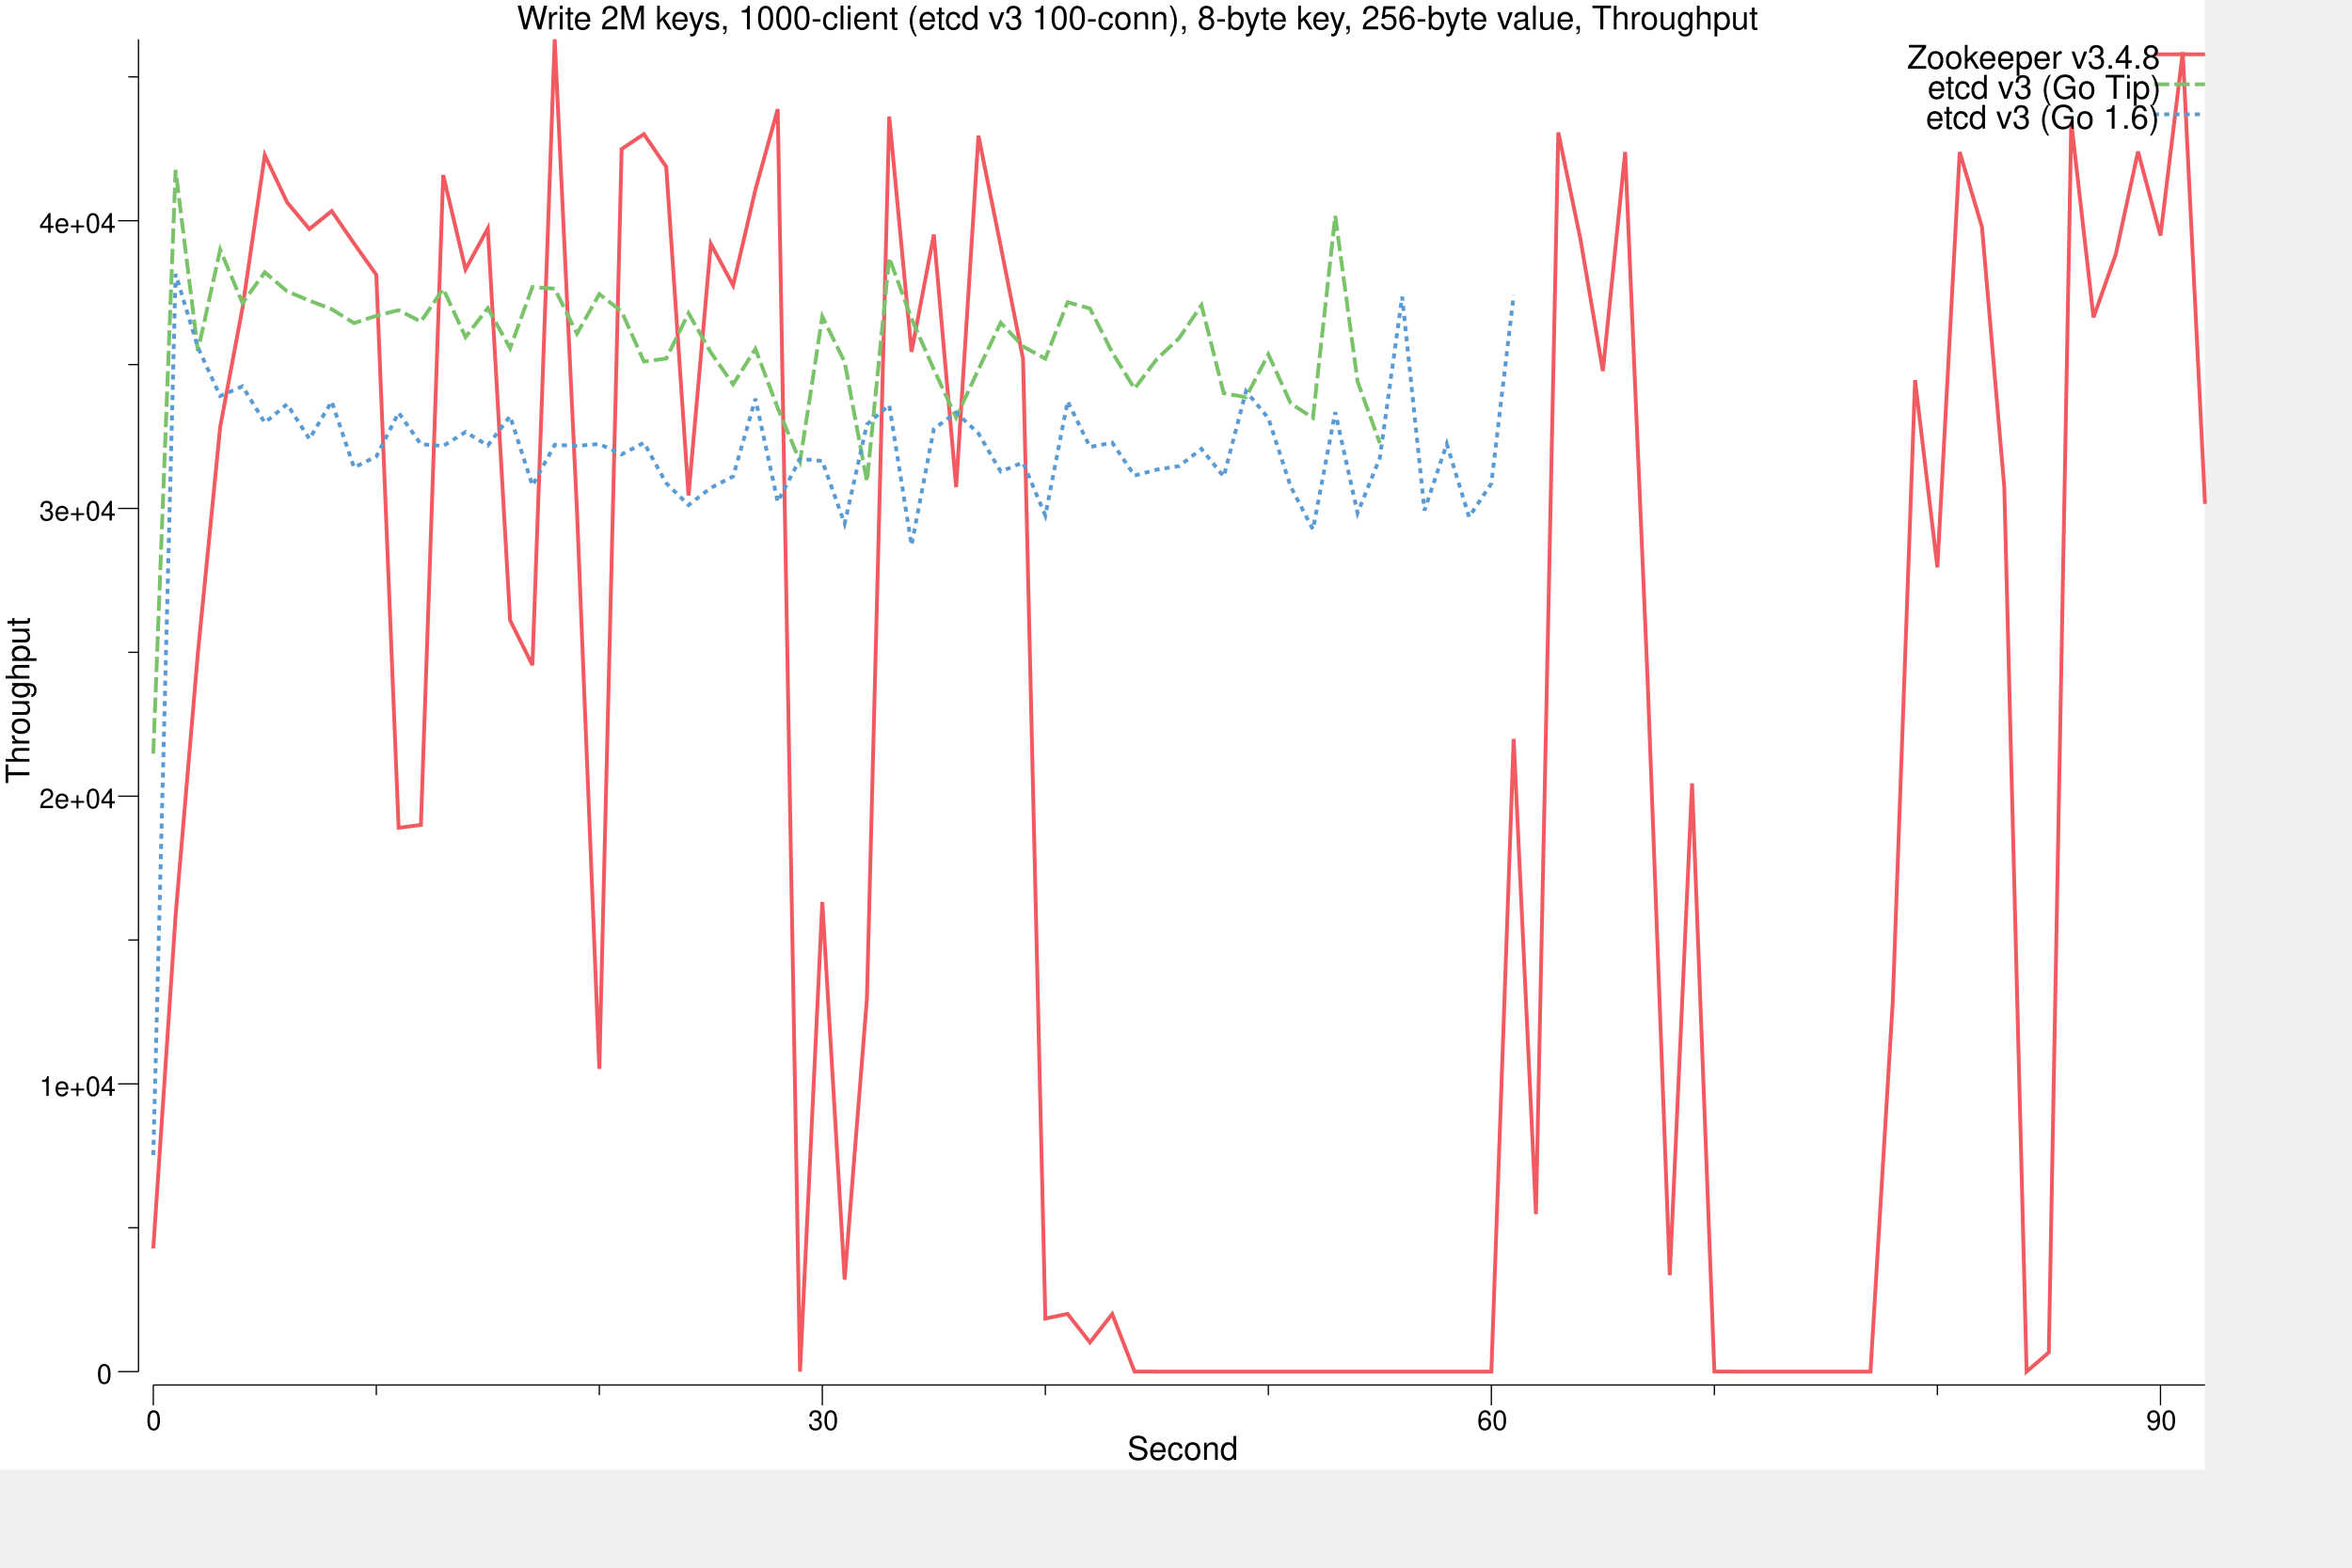
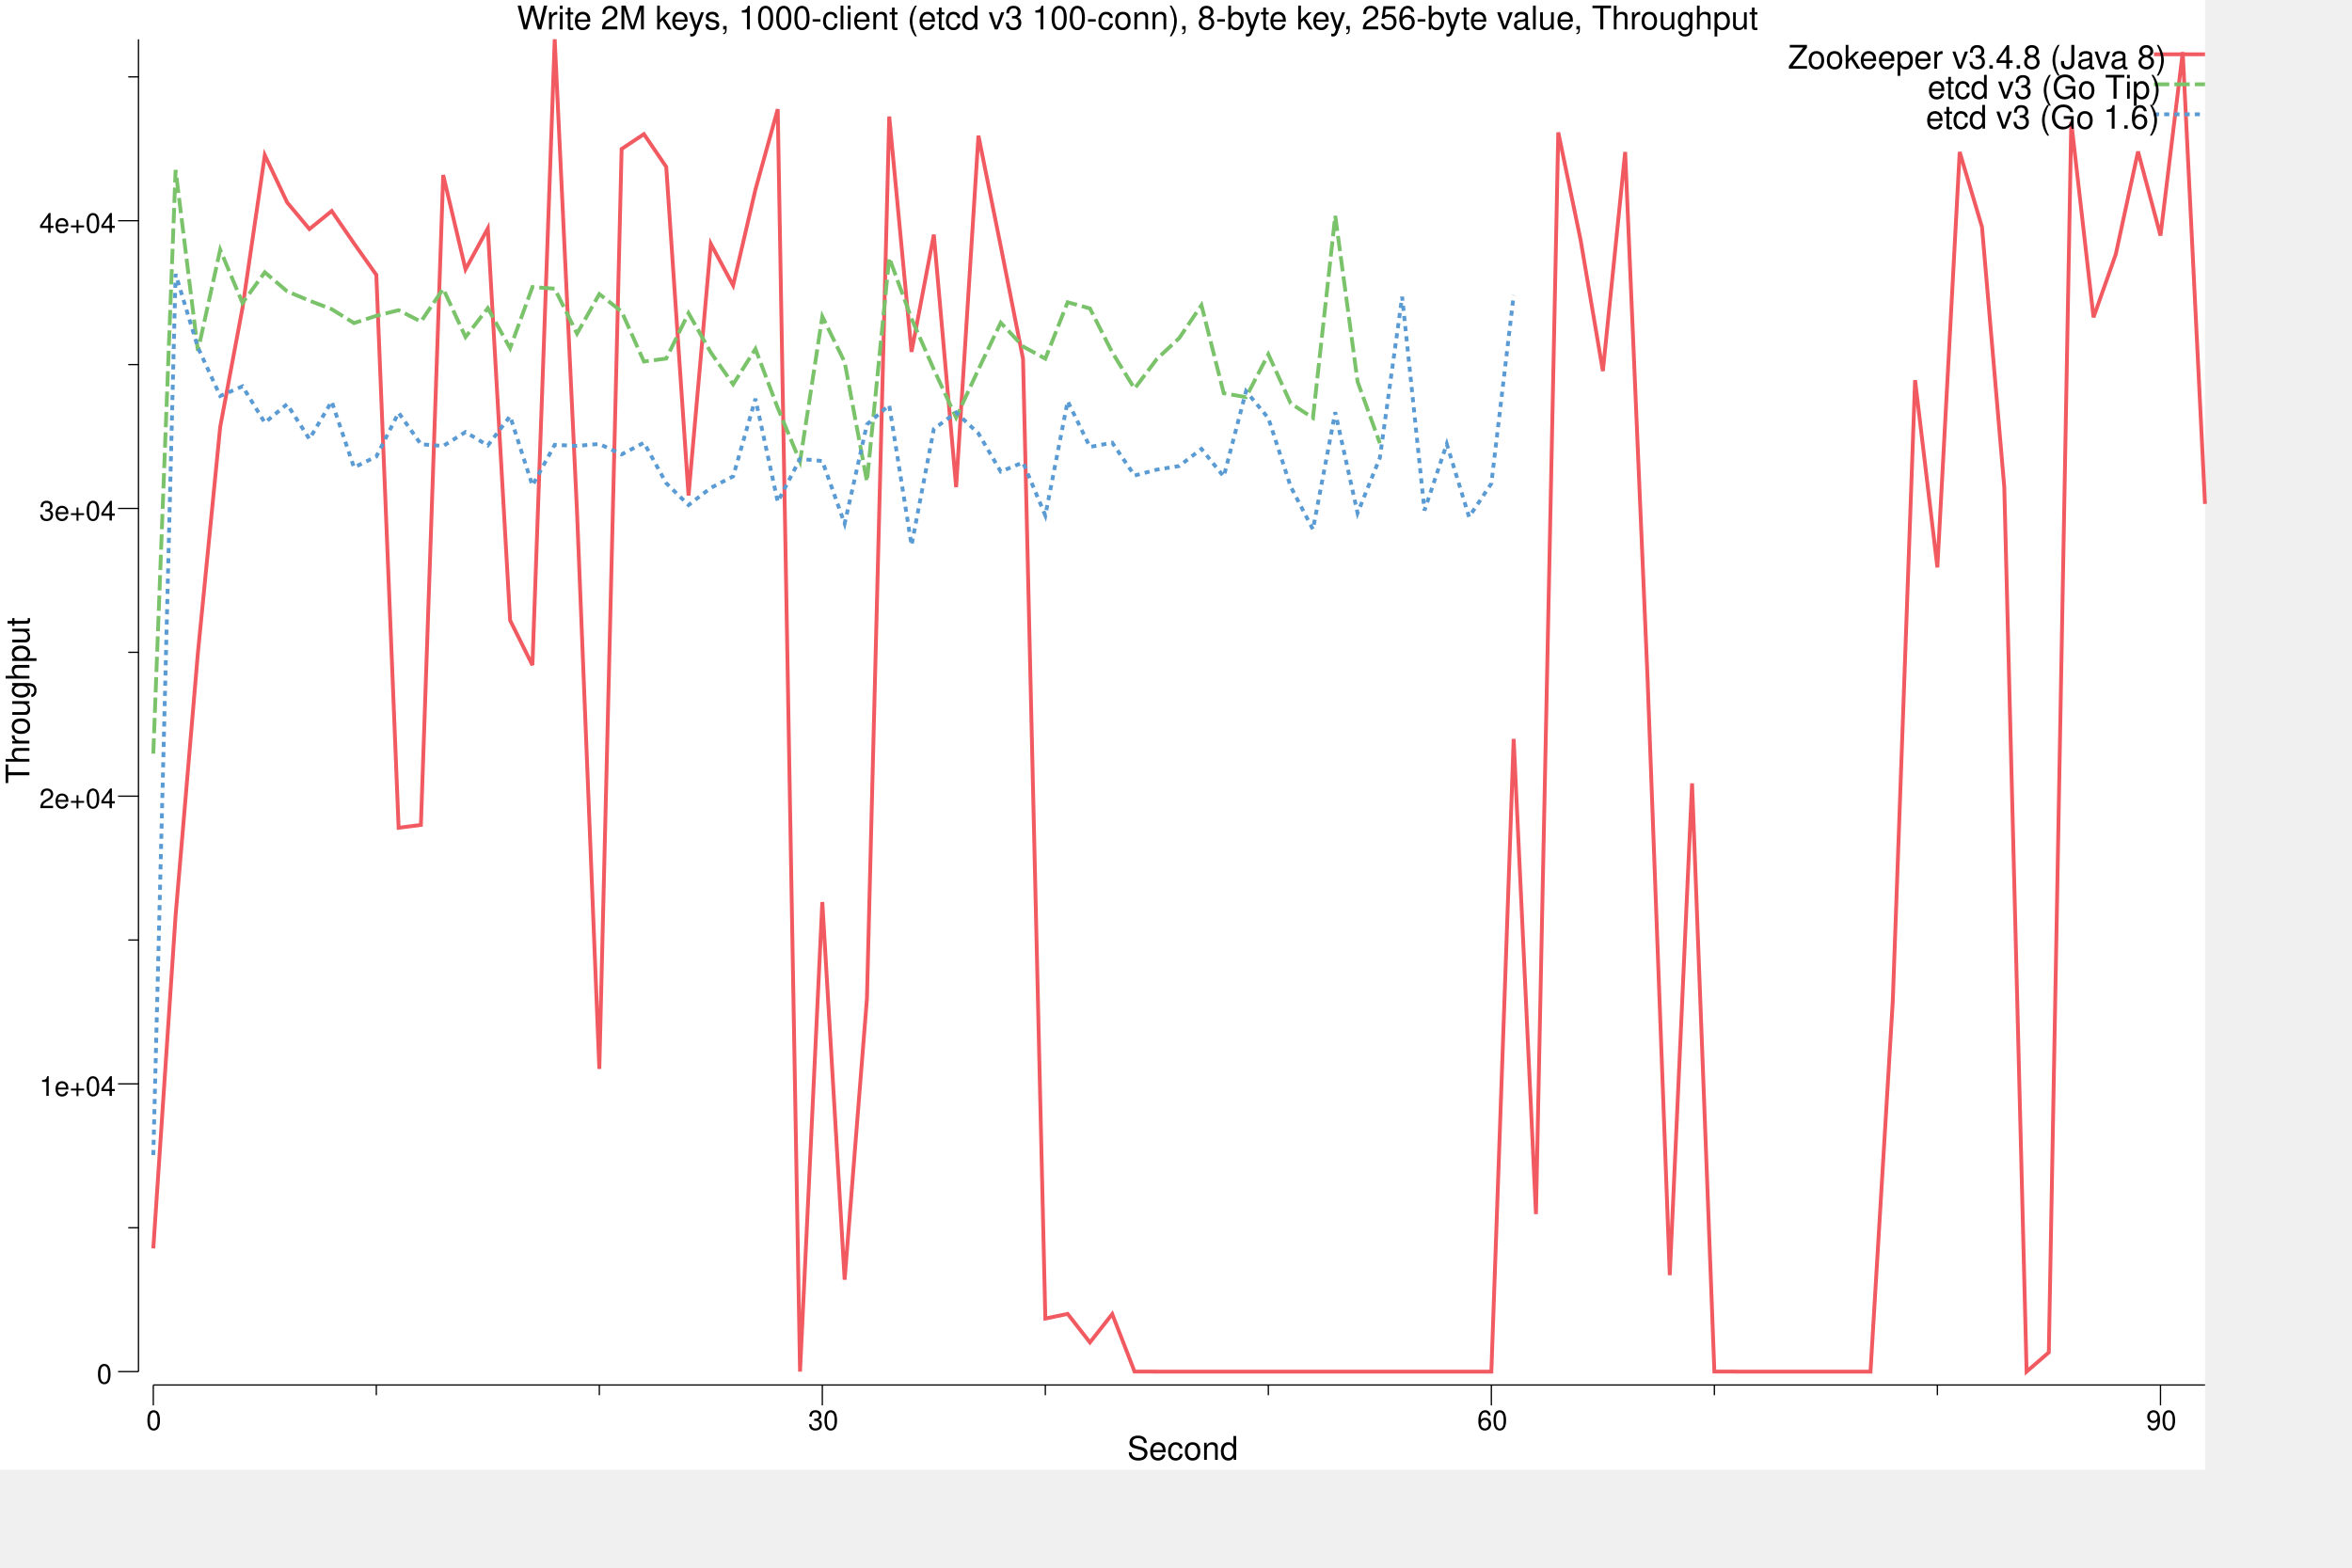
<svg xmlns="http://www.w3.org/2000/svg" width="12in" height="8in">
  <g transform="scale(1, -1) translate(0, -720)">
    <path d="M0,0L1080,0L1080,720L0,720Z" style="fill:#FFFFFF" />
    <text x="253.18" y="-705.6" transform="scale(1, -1)" style="font-family:Helvetica;font-weight:normal;font-style:normal;font-size:12pt">Write 2M keys, 1000-client (etcd v3 100-conn), 8-byte key, 256-byte value, Throughput</text>
    <text x="552.11" y="-4.849" transform="scale(1, -1)" style="font-family:Helvetica;font-weight:normal;font-style:normal;font-size:12pt">Second</text>
    <text x="71.609" y="-19.498" transform="scale(1, -1)" style="font-family:Helvetica;font-weight:normal;font-style:normal;font-size:10pt">0</text>
    <text x="395.82" y="-19.498" transform="scale(1, -1)" style="font-family:Helvetica;font-weight:normal;font-style:normal;font-size:10pt">30</text>
    <text x="723.51" y="-19.498" transform="scale(1, -1)" style="font-family:Helvetica;font-weight:normal;font-style:normal;font-size:10pt">60</text>
    <text x="1051.2" y="-19.498" transform="scale(1, -1)" style="font-family:Helvetica;font-weight:normal;font-style:normal;font-size:10pt">90</text>
    <path d="M75.085,31.498L75.085,41.498" style="fill:none;stroke:#000000;stroke-width:0.625" />
    <path d="M402.77,31.498L402.77,41.498" style="fill:none;stroke:#000000;stroke-width:0.625" />
    <path d="M730.46,31.498L730.46,41.498" style="fill:none;stroke:#000000;stroke-width:0.625" />
    <path d="M1058.2,31.498L1058.2,41.498" style="fill:none;stroke:#000000;stroke-width:0.625" />
    <path d="M184.32,36.498L184.32,41.498" style="fill:none;stroke:#000000;stroke-width:0.625" />
    <path d="M293.55,36.498L293.55,41.498" style="fill:none;stroke:#000000;stroke-width:0.625" />
    <path d="M512,36.498L512,41.498" style="fill:none;stroke:#000000;stroke-width:0.625" />
    <path d="M621.23,36.498L621.23,41.498" style="fill:none;stroke:#000000;stroke-width:0.625" />
    <path d="M839.69,36.498L839.69,41.498" style="fill:none;stroke:#000000;stroke-width:0.625" />
    <path d="M948.92,36.498L948.92,41.498" style="fill:none;stroke:#000000;stroke-width:0.625" />
    <path d="M75.085,41.498L1080,41.498" style="fill:none;stroke:#000000;stroke-width:0.625" />
    <g transform="rotate(90)">
      <text x="336.05" y="14.399" transform="scale(1, -1)" style="font-family:Helvetica;font-weight:normal;font-style:normal;font-size:12pt">Throughput</text>
    </g>
    <text x="47.404" y="-42.186" transform="scale(1, -1)" style="font-family:Helvetica;font-weight:normal;font-style:normal;font-size:10pt">0</text>
    <text x="19.248" y="-183.14" transform="scale(1, -1)" style="font-family:Helvetica;font-weight:normal;font-style:normal;font-size:10pt">1e+04</text>
    <text x="19.248" y="-324.09" transform="scale(1, -1)" style="font-family:Helvetica;font-weight:normal;font-style:normal;font-size:10pt">2e+04</text>
    <text x="19.248" y="-465.04" transform="scale(1, -1)" style="font-family:Helvetica;font-weight:normal;font-style:normal;font-size:10pt">3e+04</text>
    <text x="19.248" y="-605.99" transform="scale(1, -1)" style="font-family:Helvetica;font-weight:normal;font-style:normal;font-size:10pt">4e+04</text>
    <path d="M57.828,48.06L67.828,48.06" style="fill:none;stroke:#000000;stroke-width:0.625" />
    <path d="M57.828,189.01L67.828,189.01" style="fill:none;stroke:#000000;stroke-width:0.625" />
    <path d="M57.828,329.96L67.828,329.96" style="fill:none;stroke:#000000;stroke-width:0.625" />
    <path d="M57.828,470.92L67.828,470.92" style="fill:none;stroke:#000000;stroke-width:0.625" />
    <path d="M57.828,611.87L67.828,611.87" style="fill:none;stroke:#000000;stroke-width:0.625" />
    <path d="M62.828,118.54L67.828,118.54" style="fill:none;stroke:#000000;stroke-width:0.625" />
    <path d="M62.828,259.49L67.828,259.49" style="fill:none;stroke:#000000;stroke-width:0.625" />
    <path d="M62.828,400.44L67.828,400.44" style="fill:none;stroke:#000000;stroke-width:0.625" />
    <path d="M62.828,541.39L67.828,541.39" style="fill:none;stroke:#000000;stroke-width:0.625" />
    <path d="M62.828,682.34L67.828,682.34" style="fill:none;stroke:#000000;stroke-width:0.625" />
    <path d="M67.828,48.06L67.828,700.75" style="fill:none;stroke:#000000;stroke-width:0.625" />
    <path d="M75.085,108.42L86.008,271.5L96.931,400.17L107.85,510.82L118.78,569.19L129.7,643.98L140.62,620.86L151.55,607.78L162.47,616.63L173.39,600.76L184.32,585.34L195.24,314.47L206.16,315.87L217.08,634.24L228.01,588.05L238.93,608.1L249.85,416.11L260.78,394.15L271.7,700.75L282.62,469.28L293.55,196.34L304.47,647.02L315.39,654.29L326.31,638.28L337.24,477.27L348.16,600.56L359.08,580.18L370.01,627.13L380.93,666.53L391.85,48.06L402.77,278.09L413.7,93.08L424.62,230.75L435.54,662.92L446.47,547.62L457.39,605.07L468.31,481.33L479.24,653.52L490.16,599.37L501.08,544.2L512,74.052L522.93,76.335L533.85,62.367L544.77,76.265L555.7,48.074L566.62,48.06L577.54,48.06L588.47,48.06L599.39,48.06L610.31,48.06L621.23,48.06L632.16,48.06L643.08,48.06L654,48.06L664.93,48.06L675.85,48.06L686.77,48.06L697.7,48.06L708.62,48.06L719.54,48.06L730.46,48.06L741.39,358.03L752.31,125.23L763.23,655.15L774.16,602.51L785.08,538.21L796,645.56L806.93,388.6L817.85,95.307L828.77,336.25L839.69,48.088L850.62,48.06L861.54,48.06L872.46,48.06L883.39,48.06L894.31,48.06L905.23,48.06L916.16,48.06L927.08,229.59L938,533.79L948.92,442.03L959.85,645.54L970.77,608.77L981.69,481.32L992.62,48.06L1003.5,57.462L1014.5,660.27L1025.4,564.54L1036.3,595.43L1047.2,645.75L1058.2,604.59L1069.1,694.45L1080,473.14" style="fill:none;stroke:#F15A60;stroke-width:1.875" />
    <path d="M75.085,350.81L86.008,636.75L96.931,548.13L107.85,597.66L118.78,571.56L129.7,586.62L140.62,577.29L151.55,572.71L162.47,568.54L173.39,561.72L184.32,565.28L195.24,568.05L206.16,562.44L217.08,578.53L228.01,554.88L238.93,569.03L249.85,549.4L260.78,579.39L271.7,578.57L282.62,556.56L293.55,575.94L304.47,567.4L315.39,542.89L326.31,544.35L337.24,566.59L348.16,547.34L359.08,531.72L370.01,549.07L380.93,520.14L391.85,493.91L402.77,564.94L413.7,542.65L424.62,484.12L435.54,593.74L446.47,563.87L457.39,539.01L468.31,515.44L479.24,539.05L490.16,561.93L501.08,550.26L512,544.28L522.93,571.94L533.85,568.89L544.77,547.35L555.7,529.61L566.62,544.13L577.54,554.33L588.47,570.5L599.39,527.34L610.31,525.44L621.23,546.44L632.16,522.39L643.08,515.27L654,614.26L664.93,533.06L675.85,502.88" style="fill:none;stroke:#7AC36A;stroke-width:1.875;stroke-dasharray:7.5,2.5" />
    <path d="M75.085,154.14L86.008,585.76L96.931,549.78L107.85,526L118.78,530.74L129.7,512.93L140.62,522L151.55,504.93L162.47,523.32L173.39,491L184.32,496.34L195.24,517.82L206.16,502.36L217.08,501.52L228.01,508.35L238.93,501.76L249.85,516.13L260.78,482.16L271.7,502.08L282.62,501.57L293.55,502.52L304.47,497.39L315.39,503.12L326.31,483.31L337.24,472.58L348.16,481.01L359.08,486.62L370.01,524.66L380.93,474.14L391.85,495.19L402.77,494.16L413.7,463.47L424.62,512.06L435.54,521.53L446.47,452.9L457.39,509.87L468.31,517.92L479.24,507.65L490.16,488.97L501.08,493.45L512,467.46L522.93,523.46L533.85,501.05L544.77,503.12L555.7,487.03L566.62,489.93L577.54,491.69L588.47,500.08L599.39,486.55L610.31,528.35L621.23,515.16L632.16,481.63L643.08,460.64L654,518.06L664.93,468.66L675.85,495.7L686.77,574.63L697.7,469.93L708.62,502.5L719.54,466.76L730.46,483.11L741.39,575.38" style="fill:none;stroke:#5A9BD4;stroke-width:1.875;stroke-dasharray:2.5,2.5" />
    <path d="M1055,693.4L1080,693.4" style="fill:none;stroke:#F15A60;stroke-width:1.875" />
-     <text x="934.09" y="-686.35" transform="scale(1, -1)" style="font-family:Helvetica;font-weight:normal;font-style:normal;font-size:12pt">Zookeeper v3.4.8</text>
+     <text x="875.74" y="-686.35" transform="scale(1, -1)" style="font-family:Helvetica;font-weight:normal;font-style:normal;font-size:12pt">Zookeeper v3.4.8 (Java 8)</text>
    <path d="M1055,678.7L1080,678.7" style="fill:none;stroke:#7AC36A;stroke-width:1.875;stroke-dasharray:7.5,2.5" />
    <text x="944.13" y="-671.65" transform="scale(1, -1)" style="font-family:Helvetica;font-weight:normal;font-style:normal;font-size:12pt">etcd v3 (Go Tip)</text>
    <path d="M1055,664L1080,664" style="fill:none;stroke:#5A9BD4;stroke-width:1.875;stroke-dasharray:2.5,2.5" />
    <text x="943.28" y="-656.95" transform="scale(1, -1)" style="font-family:Helvetica;font-weight:normal;font-style:normal;font-size:12pt">etcd v3 (Go 1.6)</text>
  </g>
</svg>
